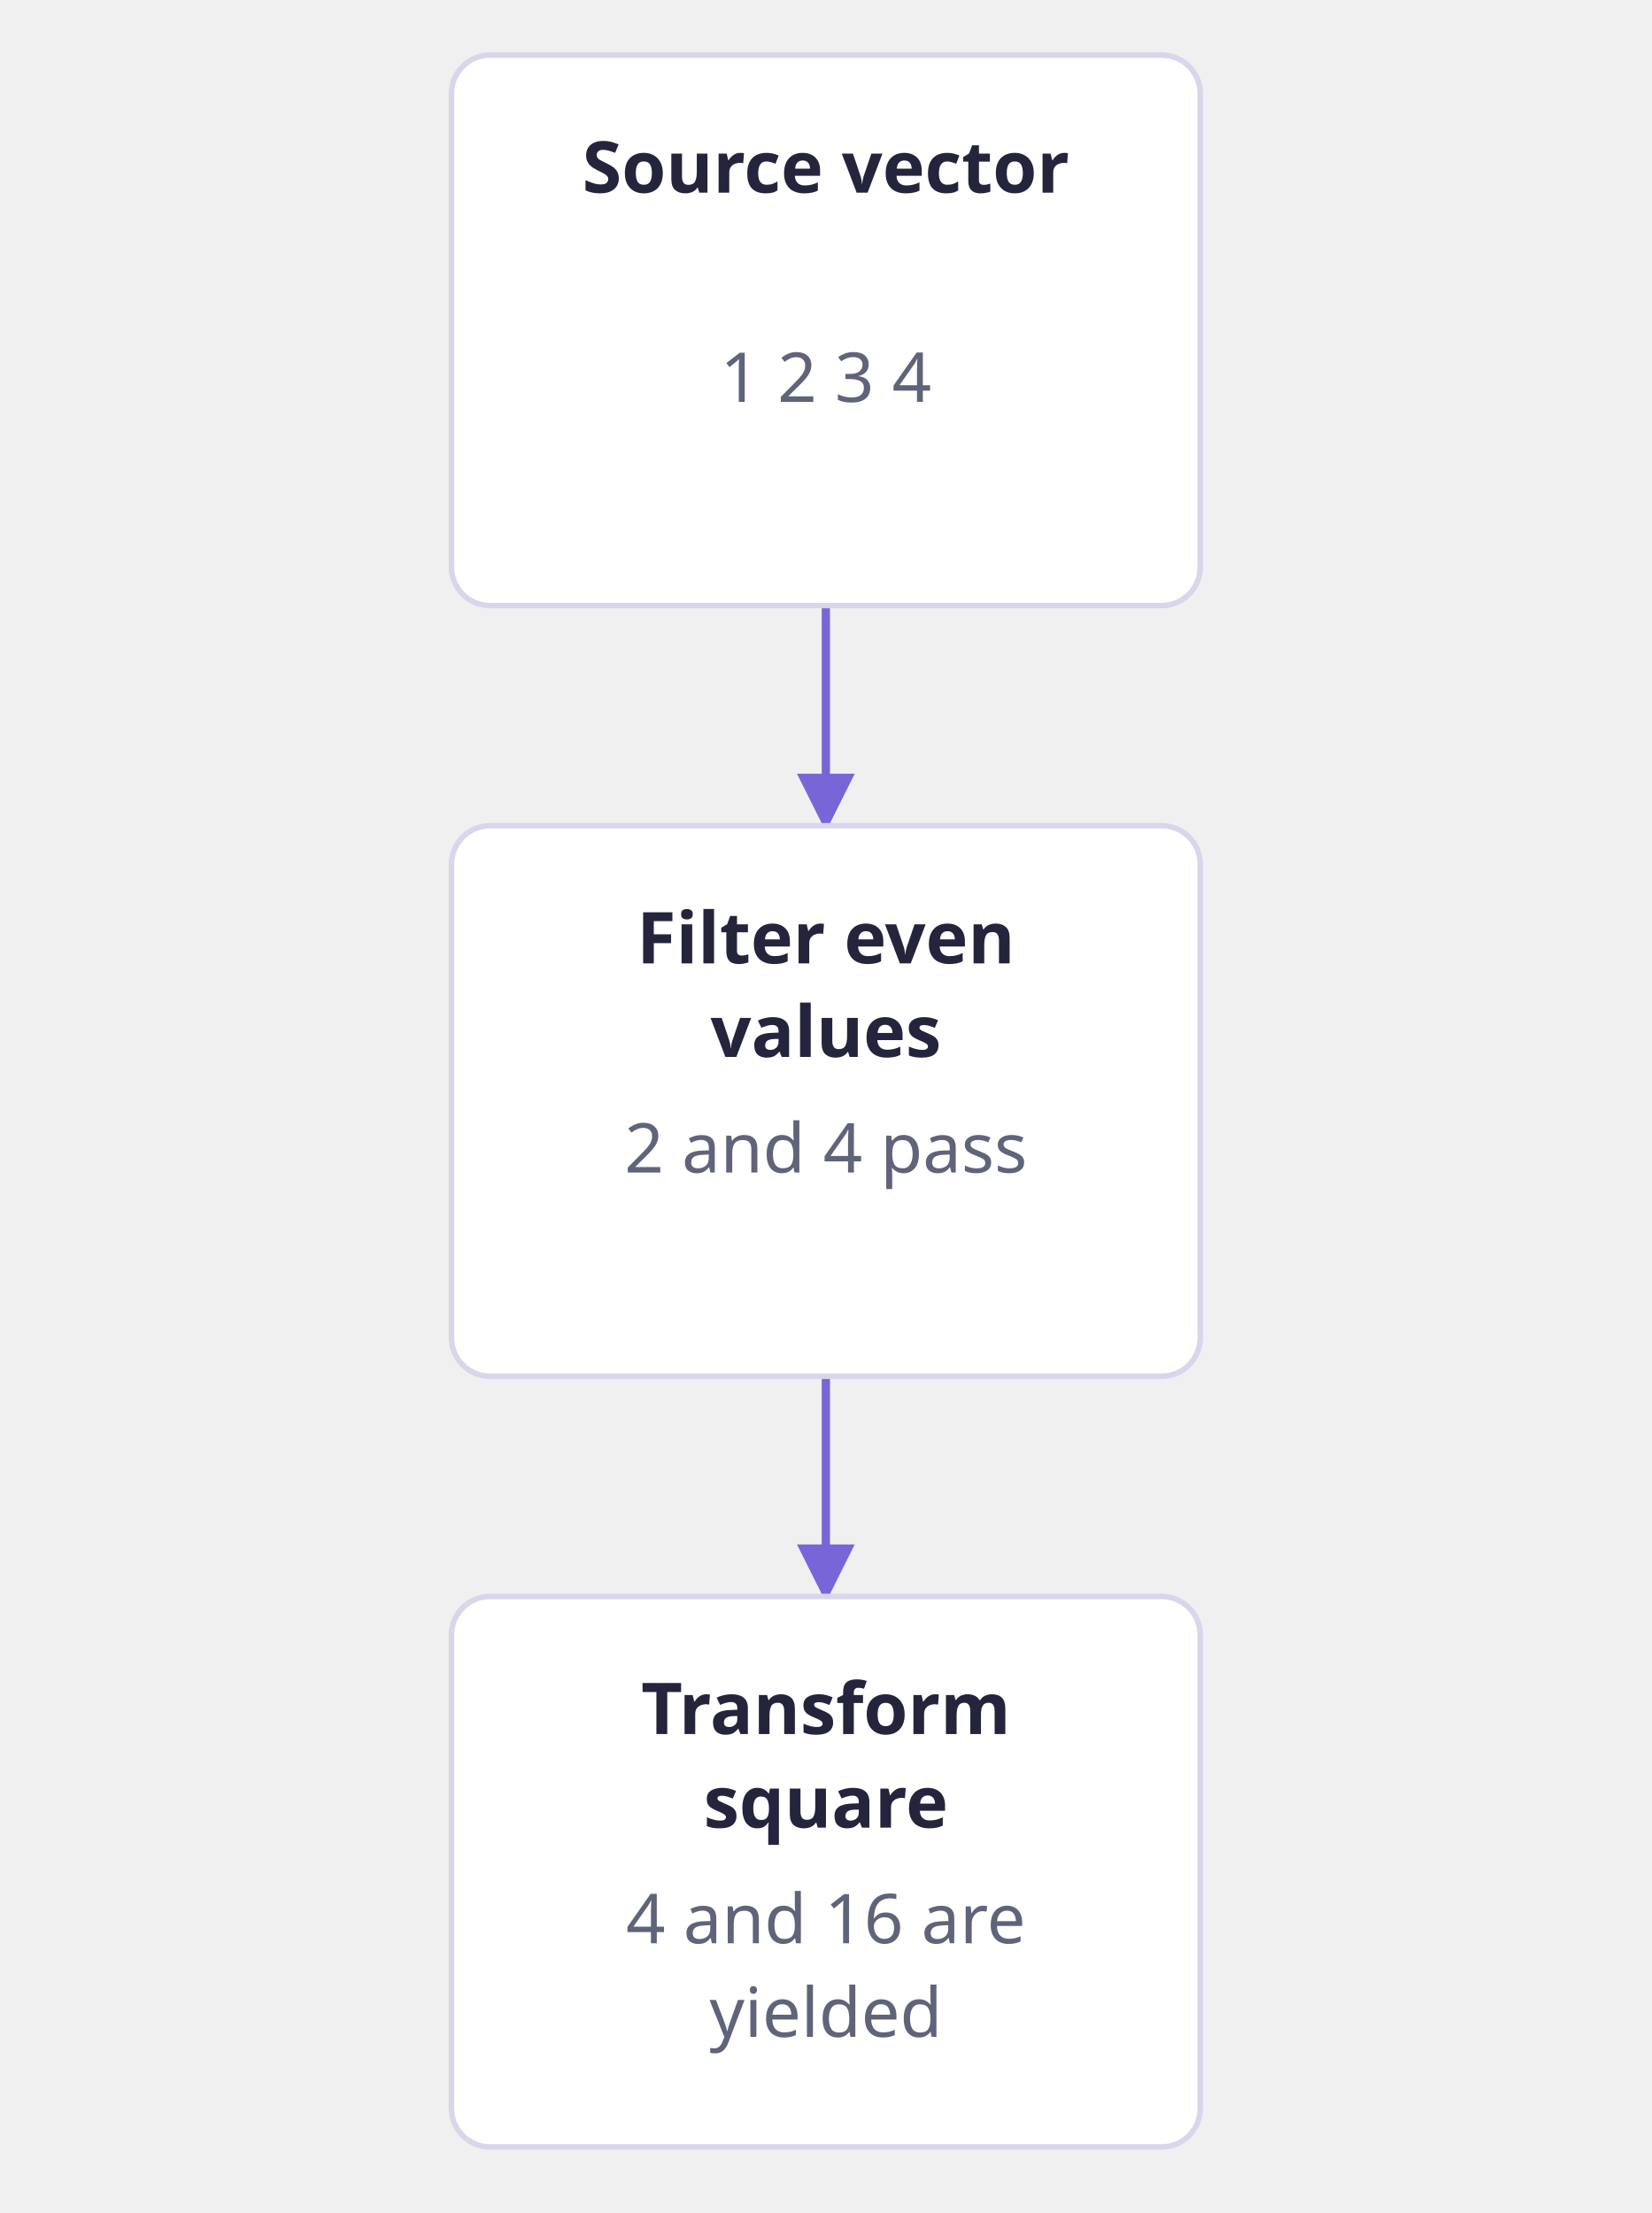
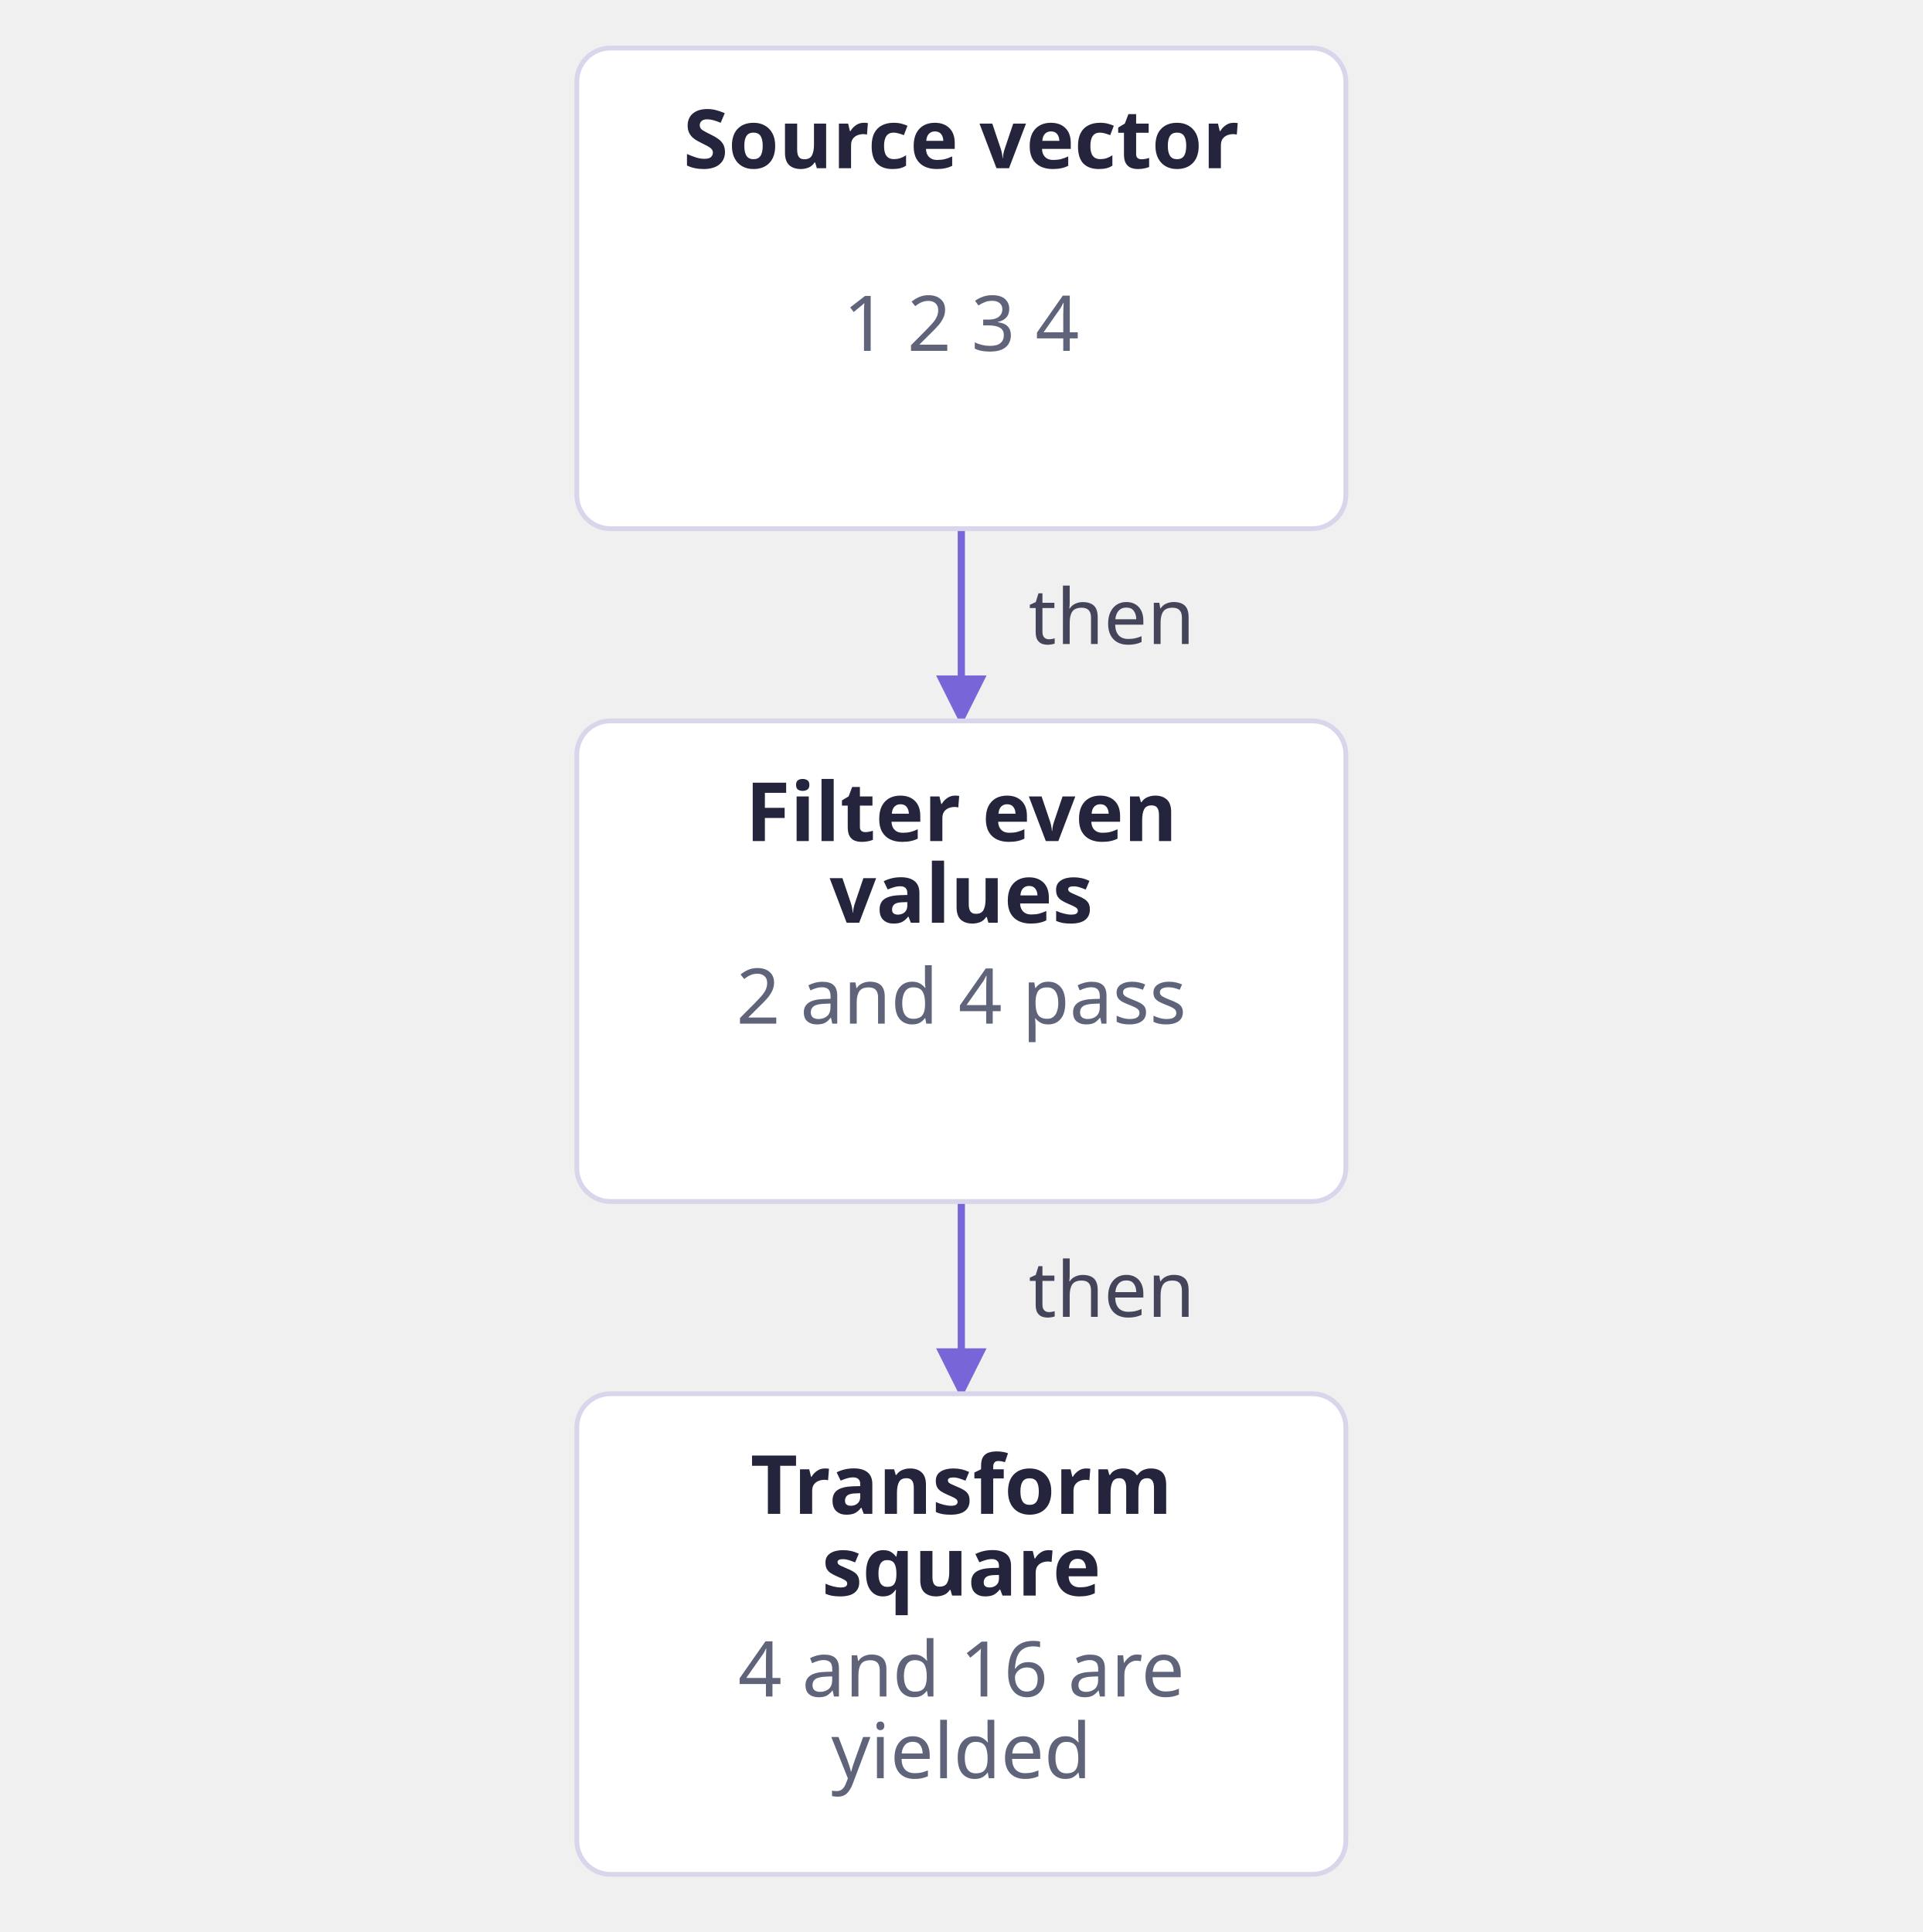
- <svg xmlns="http://www.w3.org/2000/svg" class="concept-svg" viewBox="0 0 300 402" role="img" aria-labelledby="concept-lib-lazy-views-title concept-lib-lazy-views-desc">
+ <svg xmlns="http://www.w3.org/2000/svg" class="concept-svg" width="400" height="402" viewBox="0 0 400 402" role="img" aria-labelledby="concept-lib-lazy-views-title concept-lib-lazy-views-desc">
  <defs>
    <marker id="concept-lib-lazy-views-arrow" viewBox="0 0 10 10" refX="9" refY="5" markerWidth="7" markerHeight="7" orient="auto-start-reverse">
      <path d="M 0 0 L 10 5 L 0 10 z" fill="#7866d9" />
    </marker>
  </defs>
-   <path d="M 150 110 L 150 150" stroke="#7866d9" stroke-width="1.5" marker-end="url(#concept-lib-lazy-views-arrow)" fill="none" />
-   <path d="M 150 250 L 150 290" stroke="#7866d9" stroke-width="1.5" marker-end="url(#concept-lib-lazy-views-arrow)" fill="none" />
+   <path d="M 200 110 L 200 150" stroke="#7866d9" stroke-width="1.5" marker-end="url(#concept-lib-lazy-views-arrow)" fill="none" />
+   <text x="214" y="134" text-anchor="start" fill="#44445b" font-family="system-ui,sans-serif" font-size="16">then</text>
+   <path d="M 200 250 L 200 290" stroke="#7866d9" stroke-width="1.5" marker-end="url(#concept-lib-lazy-views-arrow)" fill="none" />
+   <text x="214" y="274" text-anchor="start" fill="#44445b" font-family="system-ui,sans-serif" font-size="16">then</text>
  <g>
-     <rect x="82" y="10" width="136" height="100" rx="7" fill="#ffffff" stroke="#d7d6eb" />
-     <text x="150" y="35" text-anchor="middle" fill="#24243d" font-family="system-ui,sans-serif" font-size="13" font-weight="650">Source vector</text>
-     <text x="150" y="73" text-anchor="middle" fill="#60647a" font-family="system-ui,sans-serif" font-size="12.5">1 2 3 4</text>
+     <rect x="120" y="10" width="160" height="100" rx="7" fill="#ffffff" stroke="#d7d6eb" />
+     <text x="200" y="35" text-anchor="middle" fill="#24243d" font-family="system-ui,sans-serif" font-size="17" font-weight="650">Source vector</text>
+     <text x="200" y="73" text-anchor="middle" fill="#60647a" font-family="system-ui,sans-serif" font-size="16">1 2 3 4</text>
  </g>
  <g>
-     <rect x="82" y="150" width="136" height="100" rx="7" fill="#ffffff" stroke="#d7d6eb" />
-     <text x="150" y="175" text-anchor="middle" fill="#24243d" font-family="system-ui,sans-serif" font-size="13" font-weight="650">Filter even</text>
-     <text x="150" y="192" text-anchor="middle" fill="#24243d" font-family="system-ui,sans-serif" font-size="13" font-weight="650">values</text>
-     <text x="150" y="213" text-anchor="middle" fill="#60647a" font-family="system-ui,sans-serif" font-size="12.5">2 and 4 pass</text>
+     <rect x="120" y="150" width="160" height="100" rx="7" fill="#ffffff" stroke="#d7d6eb" />
+     <text x="200" y="175" text-anchor="middle" fill="#24243d" font-family="system-ui,sans-serif" font-size="17" font-weight="650">Filter even</text>
+     <text x="200" y="192" text-anchor="middle" fill="#24243d" font-family="system-ui,sans-serif" font-size="17" font-weight="650">values</text>
+     <text x="200" y="213" text-anchor="middle" fill="#60647a" font-family="system-ui,sans-serif" font-size="16">2 and 4 pass</text>
  </g>
  <g>
-     <rect x="82" y="290" width="136" height="100" rx="7" fill="#ffffff" stroke="#d7d6eb" />
-     <text x="150" y="315" text-anchor="middle" fill="#24243d" font-family="system-ui,sans-serif" font-size="13" font-weight="650">Transform</text>
-     <text x="150" y="332" text-anchor="middle" fill="#24243d" font-family="system-ui,sans-serif" font-size="13" font-weight="650">square</text>
-     <text x="150" y="353" text-anchor="middle" fill="#60647a" font-family="system-ui,sans-serif" font-size="12.5">4 and 16 are</text>
-     <text x="150" y="370" text-anchor="middle" fill="#60647a" font-family="system-ui,sans-serif" font-size="12.5">yielded</text>
+     <rect x="120" y="290" width="160" height="100" rx="7" fill="#ffffff" stroke="#d7d6eb" />
+     <text x="200" y="315" text-anchor="middle" fill="#24243d" font-family="system-ui,sans-serif" font-size="17" font-weight="650">Transform</text>
+     <text x="200" y="332" text-anchor="middle" fill="#24243d" font-family="system-ui,sans-serif" font-size="17" font-weight="650">square</text>
+     <text x="200" y="353" text-anchor="middle" fill="#60647a" font-family="system-ui,sans-serif" font-size="16">4 and 16 are</text>
+     <text x="200" y="370" text-anchor="middle" fill="#60647a" font-family="system-ui,sans-serif" font-size="16">yielded</text>
  </g>
</svg>
